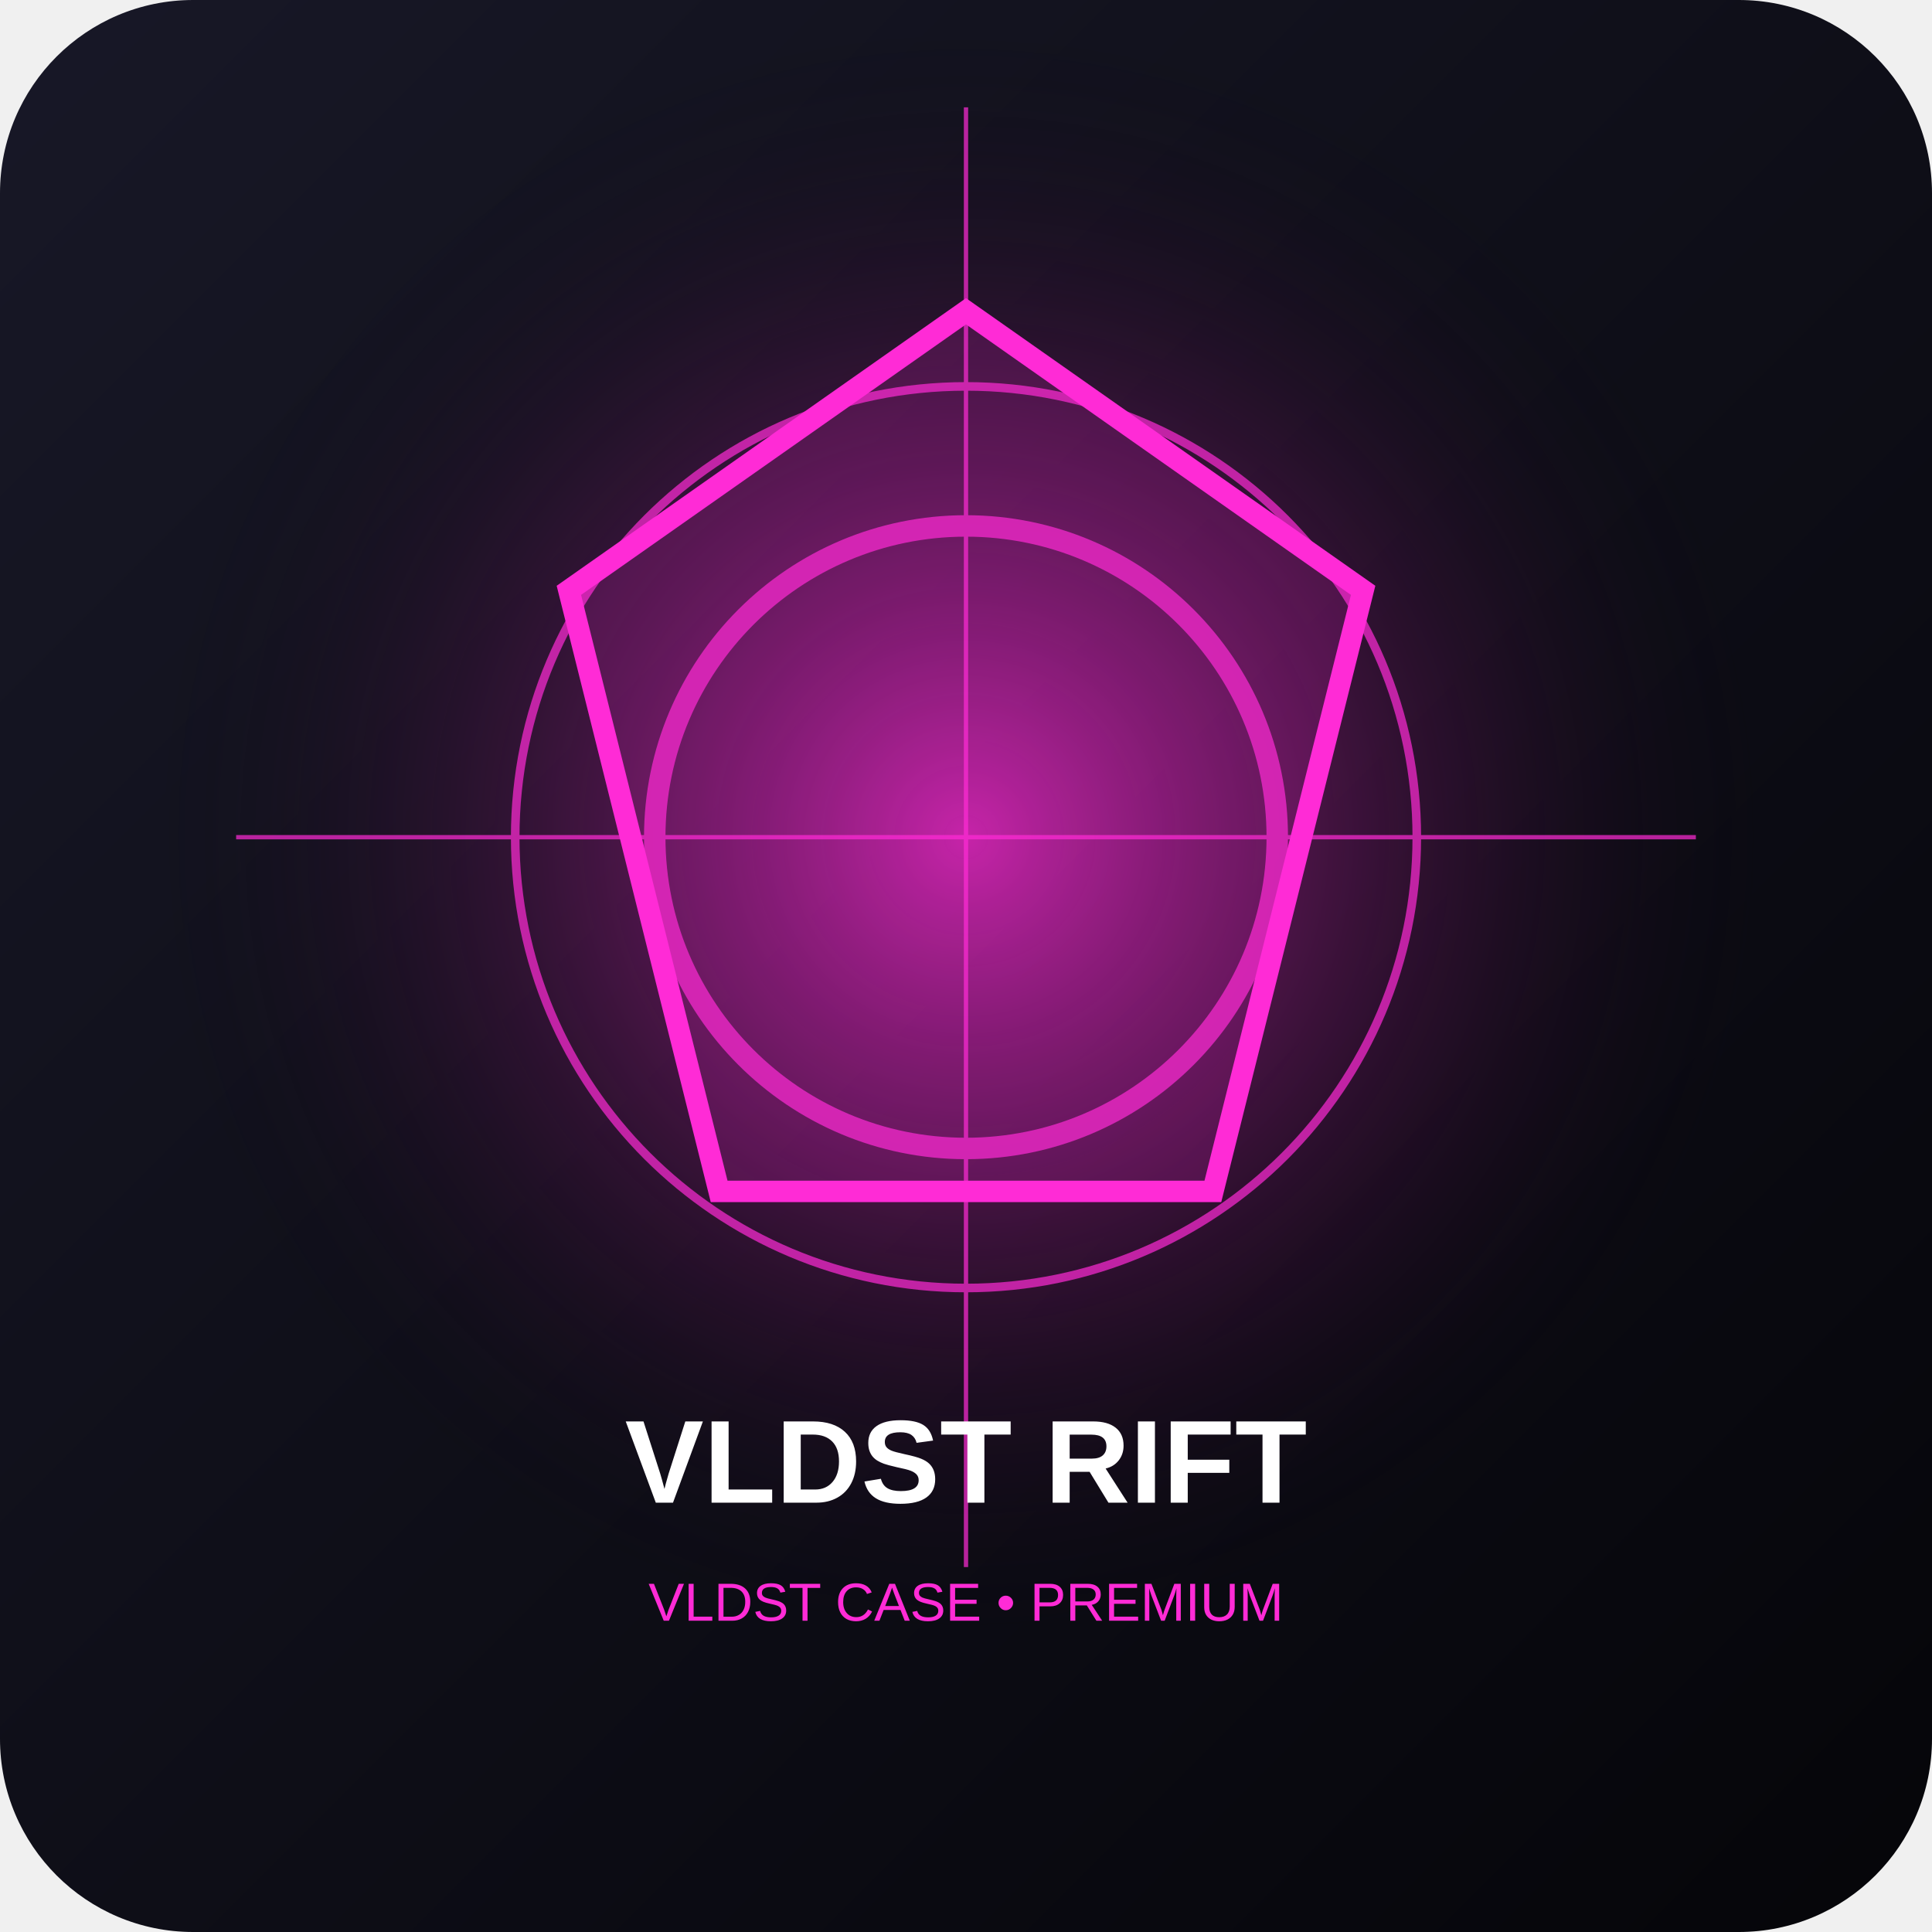
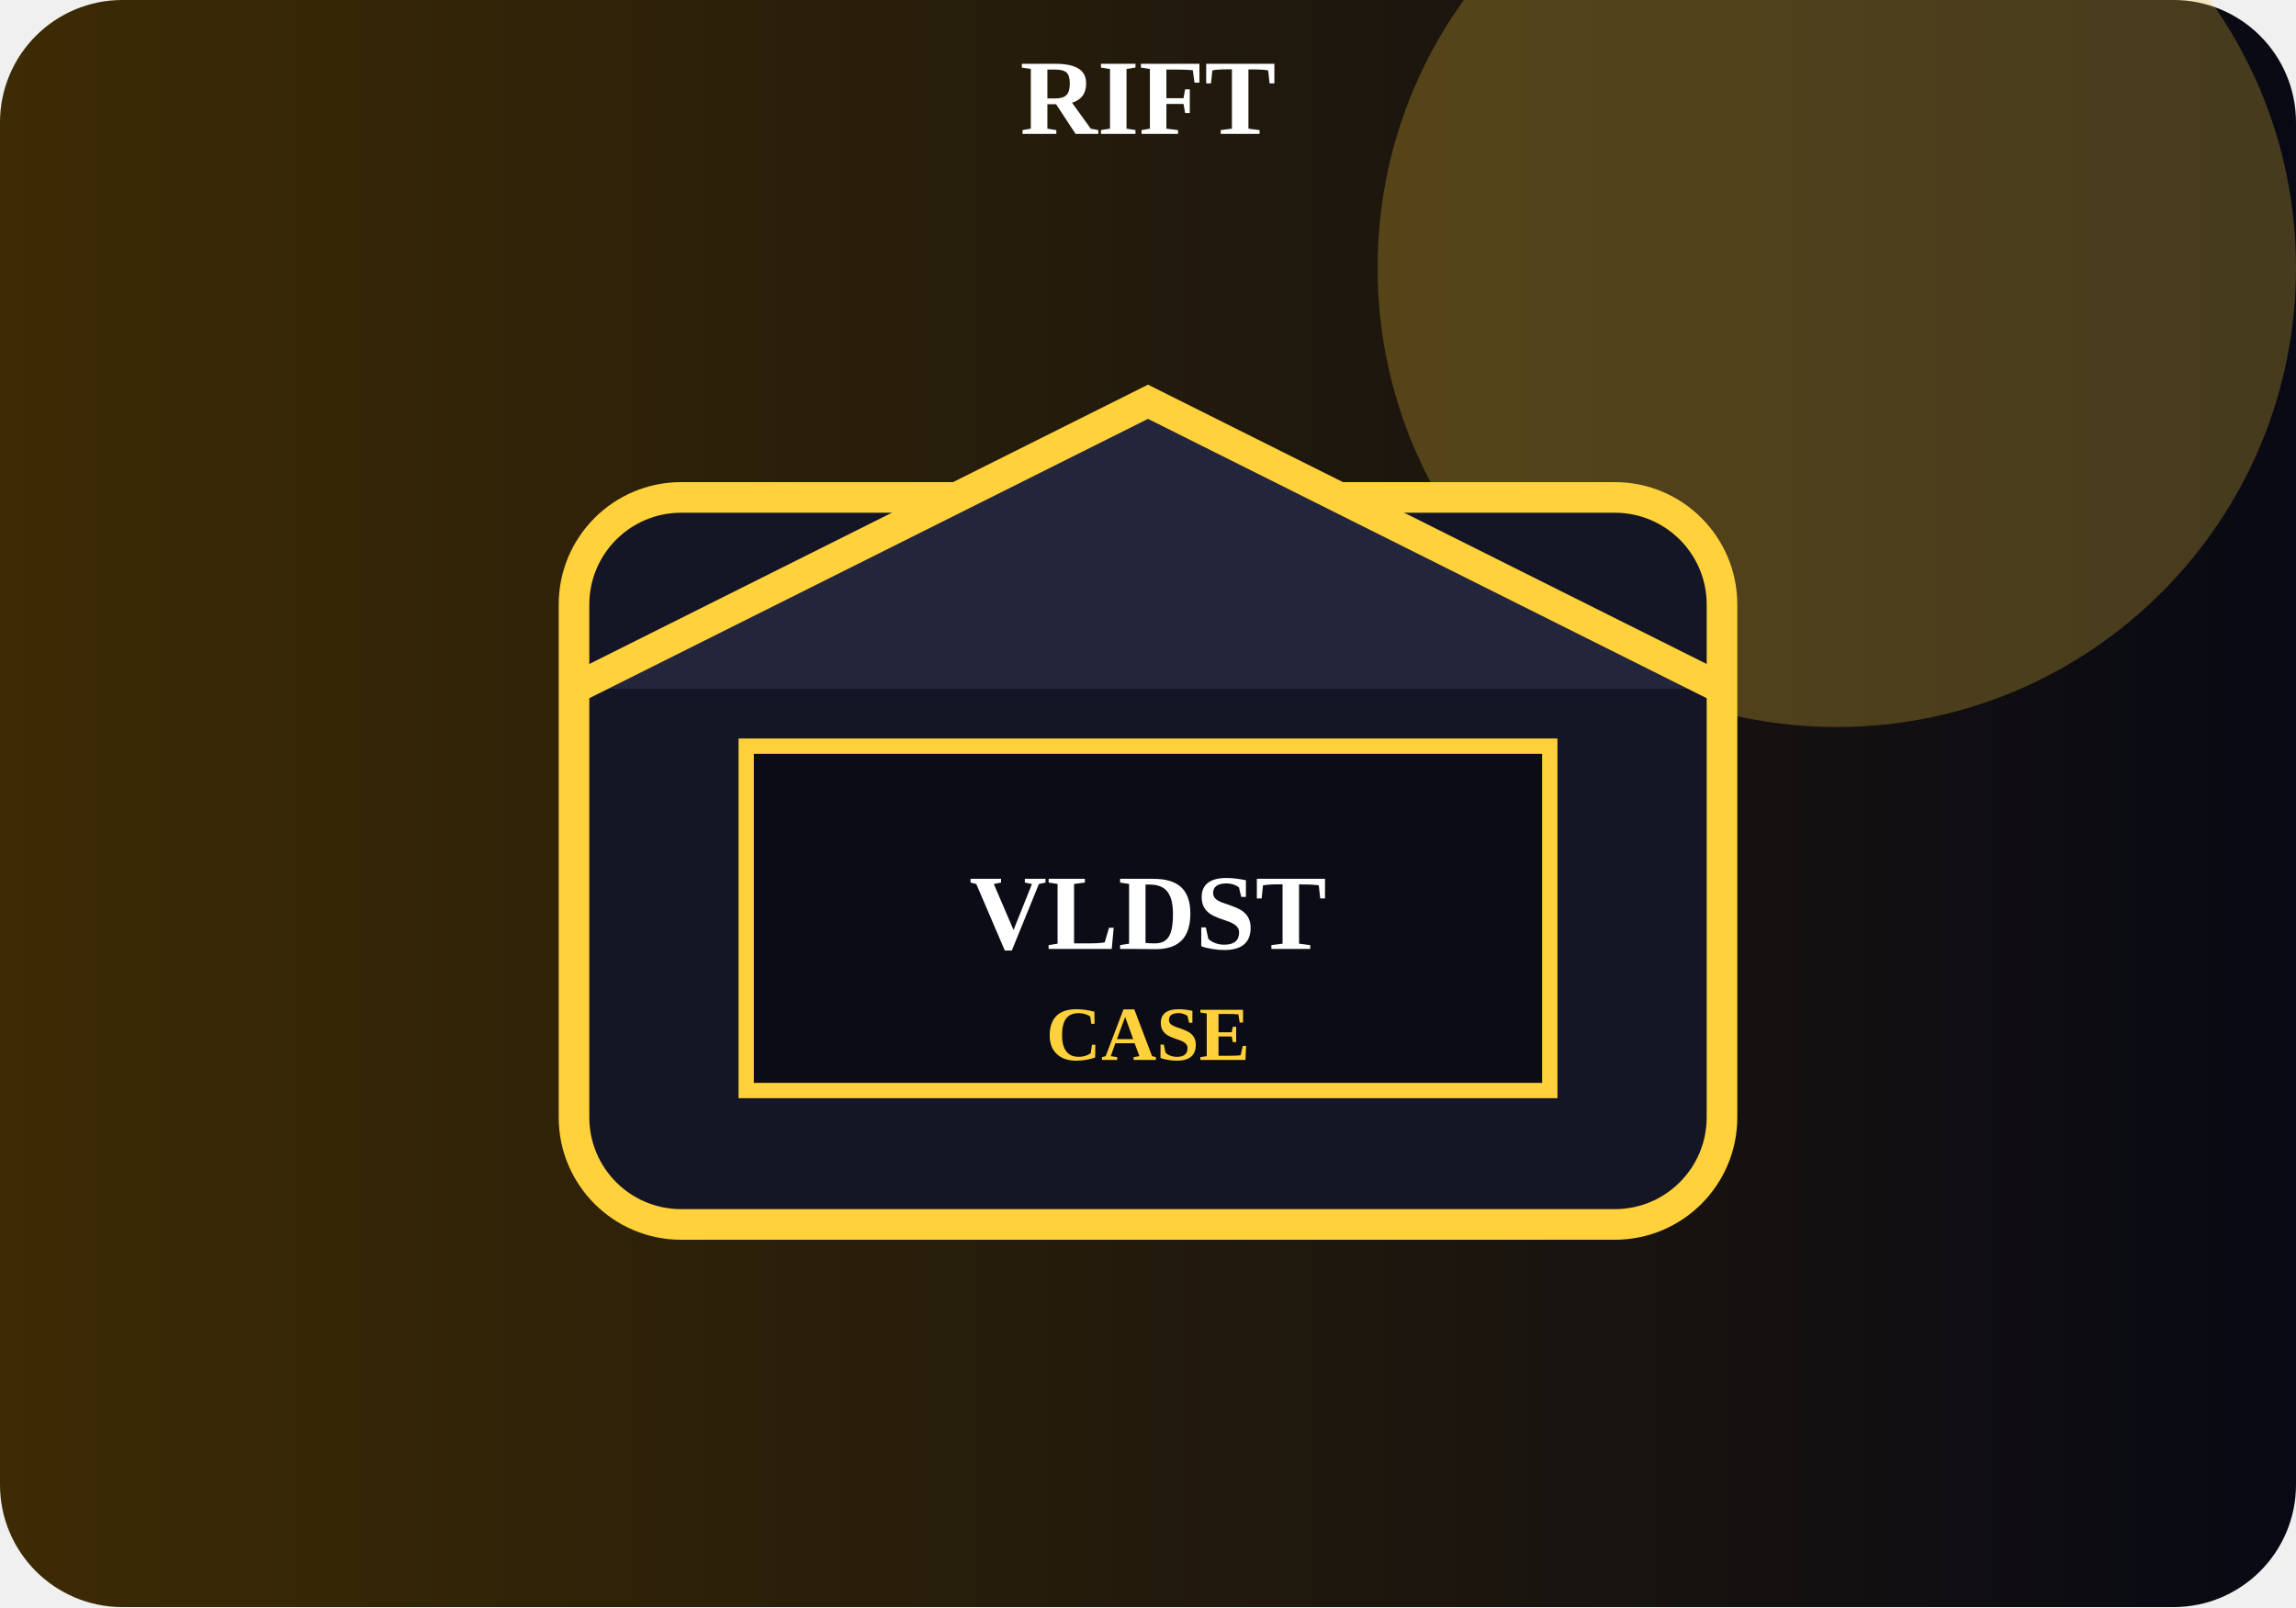
- <svg xmlns="http://www.w3.org/2000/svg" viewBox="0 0 900 900">
+ <svg xmlns="http://www.w3.org/2000/svg" viewBox="0 0 600 420">
  <defs>
-     <radialGradient id="g">
-       <stop stop-color="#ff2bd6" stop-opacity=".72" />
-       <stop offset="1" stop-color="#05050b" stop-opacity="0" />
-     </radialGradient>
-     <linearGradient id="bg" x2="1" y2="1">
-       <stop stop-color="#181827" />
-       <stop offset="1" stop-color="#050509" />
+     <linearGradient id="g">
+       <stop stop-color="#3d2b04" />
+       <stop offset="1" stop-color="#080914" />
    </linearGradient>
  </defs>
-   <rect width="900" height="900" rx="90" fill="url(#bg)" />
-   <circle cx="450" cy="390" r="380" fill="url(#g)" />
-   <g fill="none" stroke="#ff2bd6" opacity=".7">
-     <circle cx="450" cy="390" r="210" stroke-width="4" />
-     <circle cx="450" cy="390" r="145" stroke-width="10" />
-     <path d="M110 390H790M450 50V730" stroke-width="2" />
+   <rect width="600" height="420" rx="32" fill="url(#g)" />
+   <circle cx="480" cy="70" r="120" fill="#ffd13b" opacity=".25" />
+   <g transform="translate(150 90)">
+     <rect y="40" width="300" height="190" rx="28" fill="#151625" stroke="#ffd13b" stroke-width="8" />
+     <path d="M0 90L150 15L300 90" fill="#23253a" stroke="#ffd13b" stroke-width="8" />
+     <rect x="45" y="105" width="210" height="90" fill="#0b0c15" stroke="#ffd13b" stroke-width="4" />
+     <text x="150" y="158" fill="white" text-anchor="middle" font-size="28" font-weight="900">VLDST</text>
+     <text x="150" y="187" fill="#ffd13b" text-anchor="middle" font-size="20" font-weight="800">CASE</text>
  </g>
-   <polygon points="450,145 635,275 565,555 335,555 265,275" fill="#ff2bd6" fill-opacity=".15" stroke="#ff2bd6" stroke-width="10" />
-   <text x="450" y="700" text-anchor="middle" font-family="Arial" font-weight="900" font-size="55" fill="white">VLDST RIFT</text>
-   <text x="450" y="755" text-anchor="middle" font-family="Arial" font-size="25" fill="#ff2bd6">VLDST CASE • PREMIUM</text>
+   <text x="300" y="35" fill="white" text-anchor="middle" font-size="28" font-weight="900">RIFT</text>
</svg>
